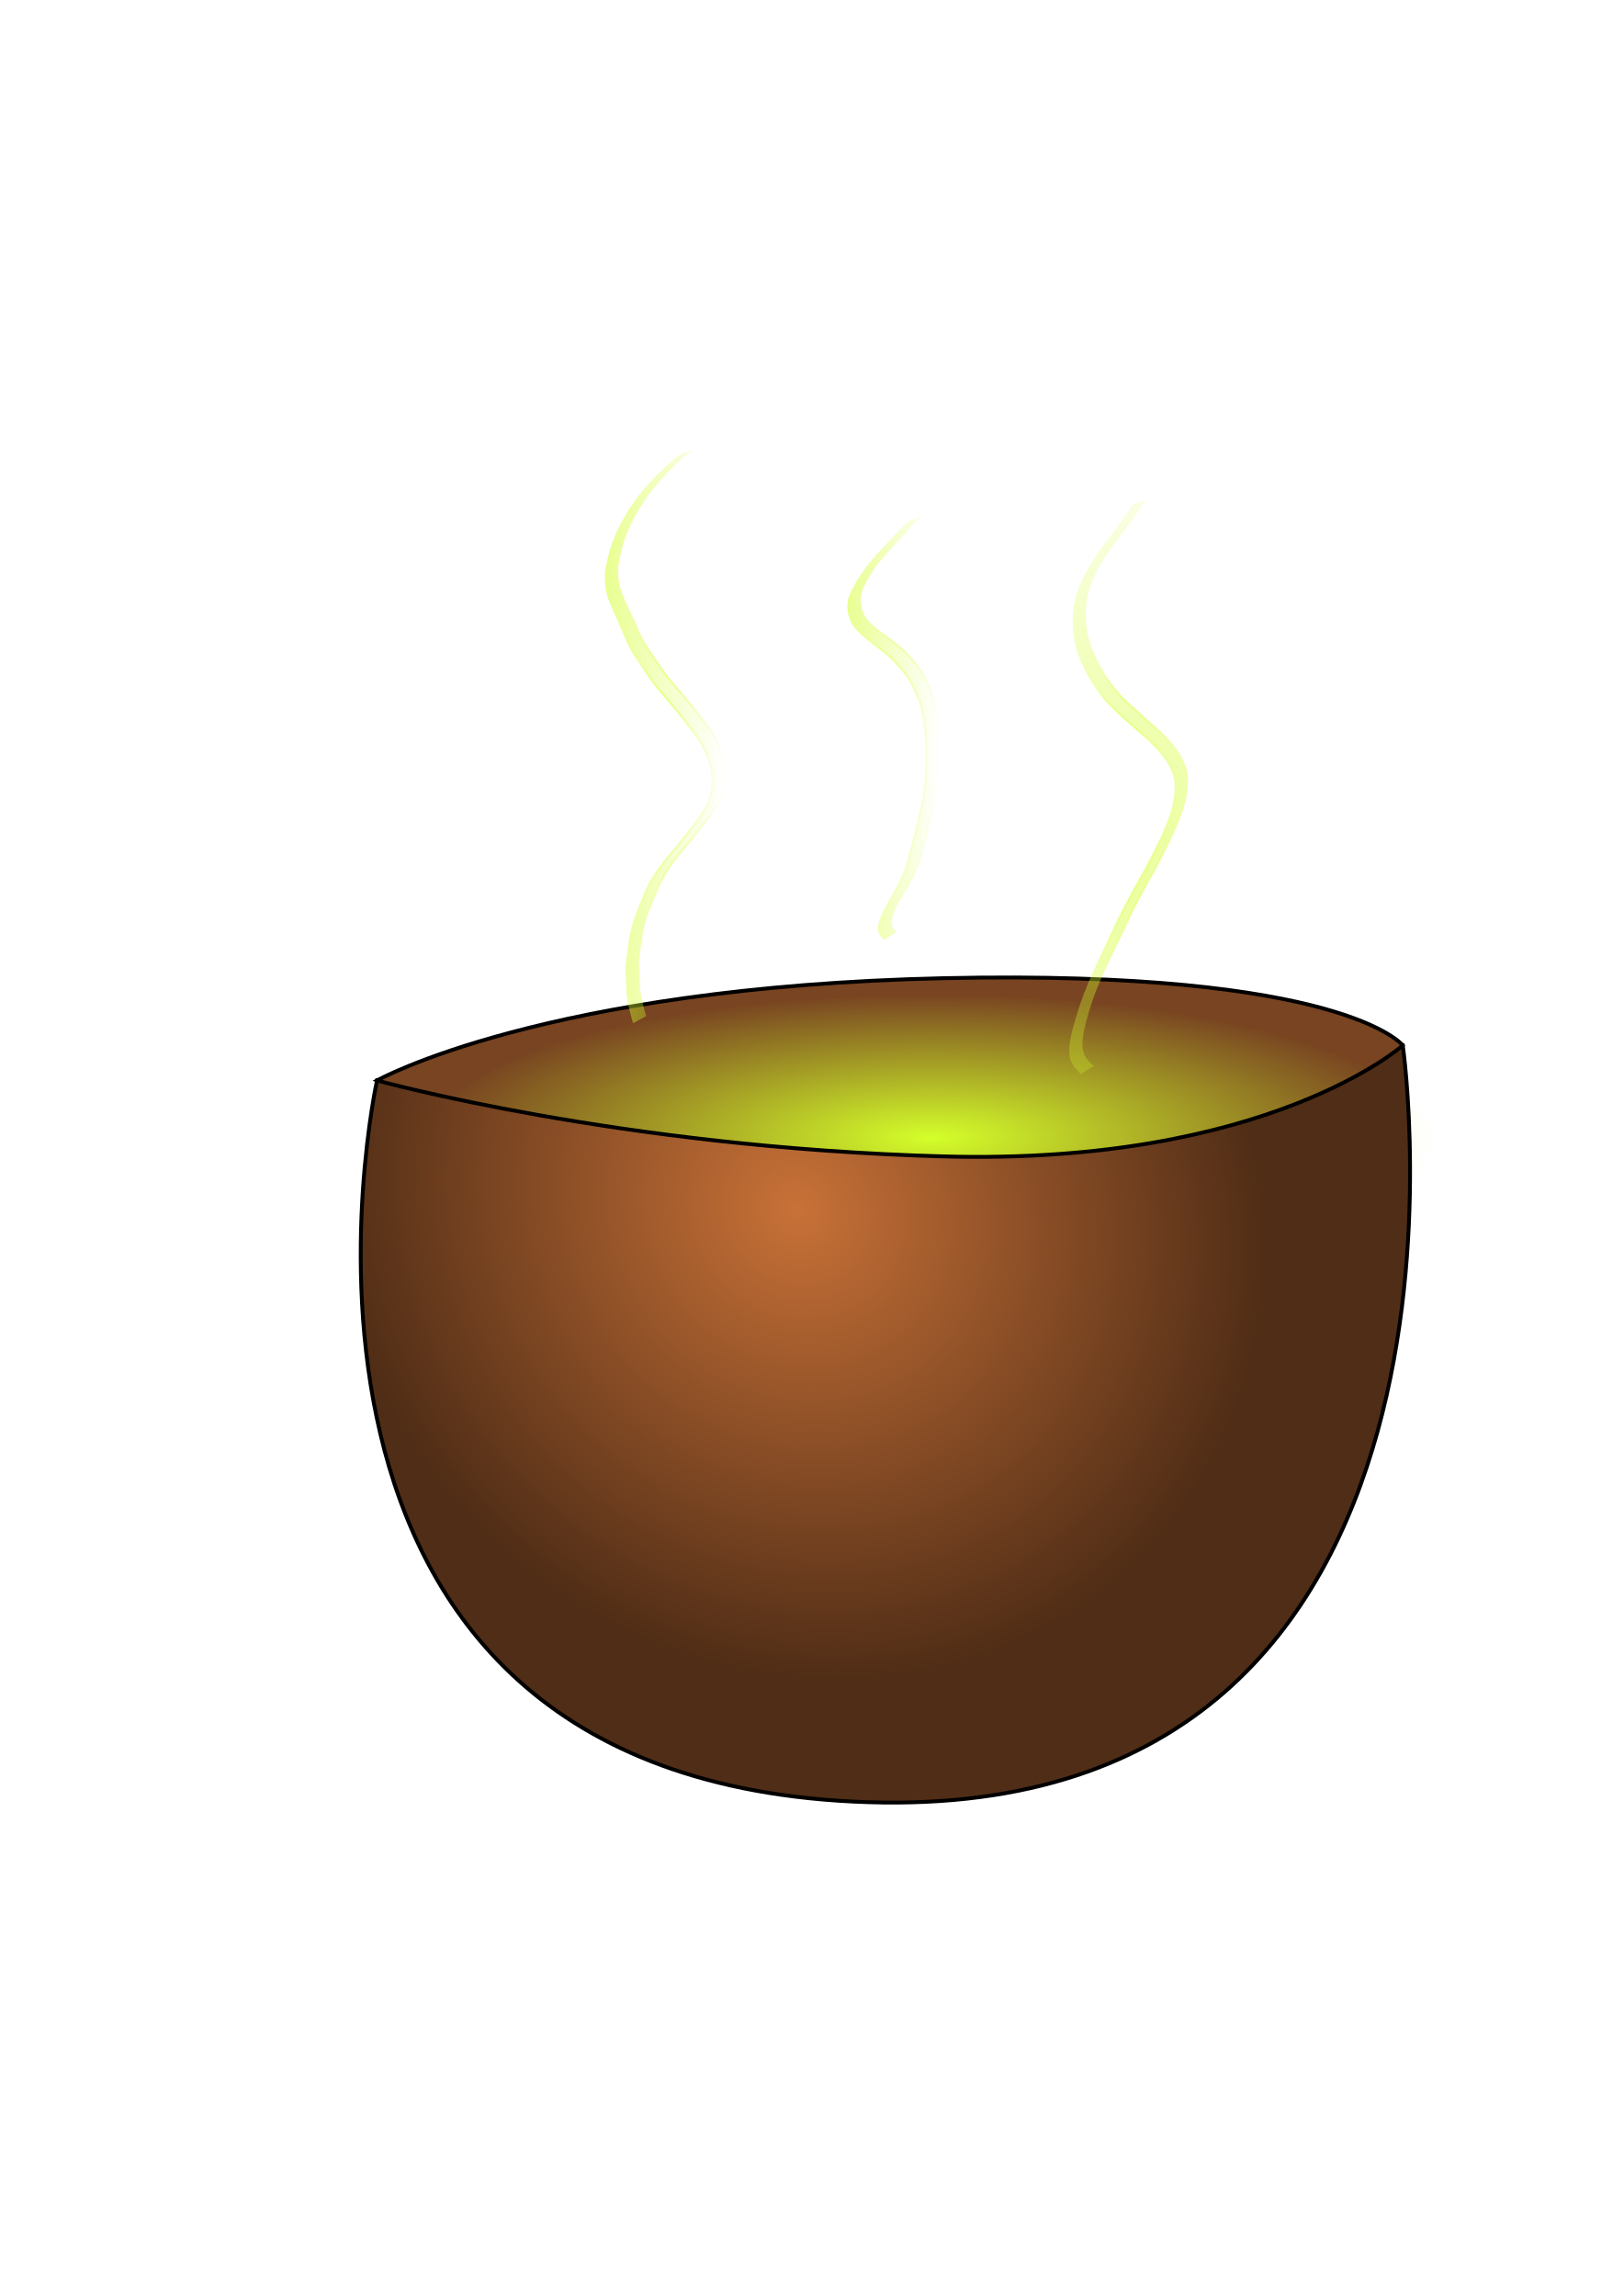
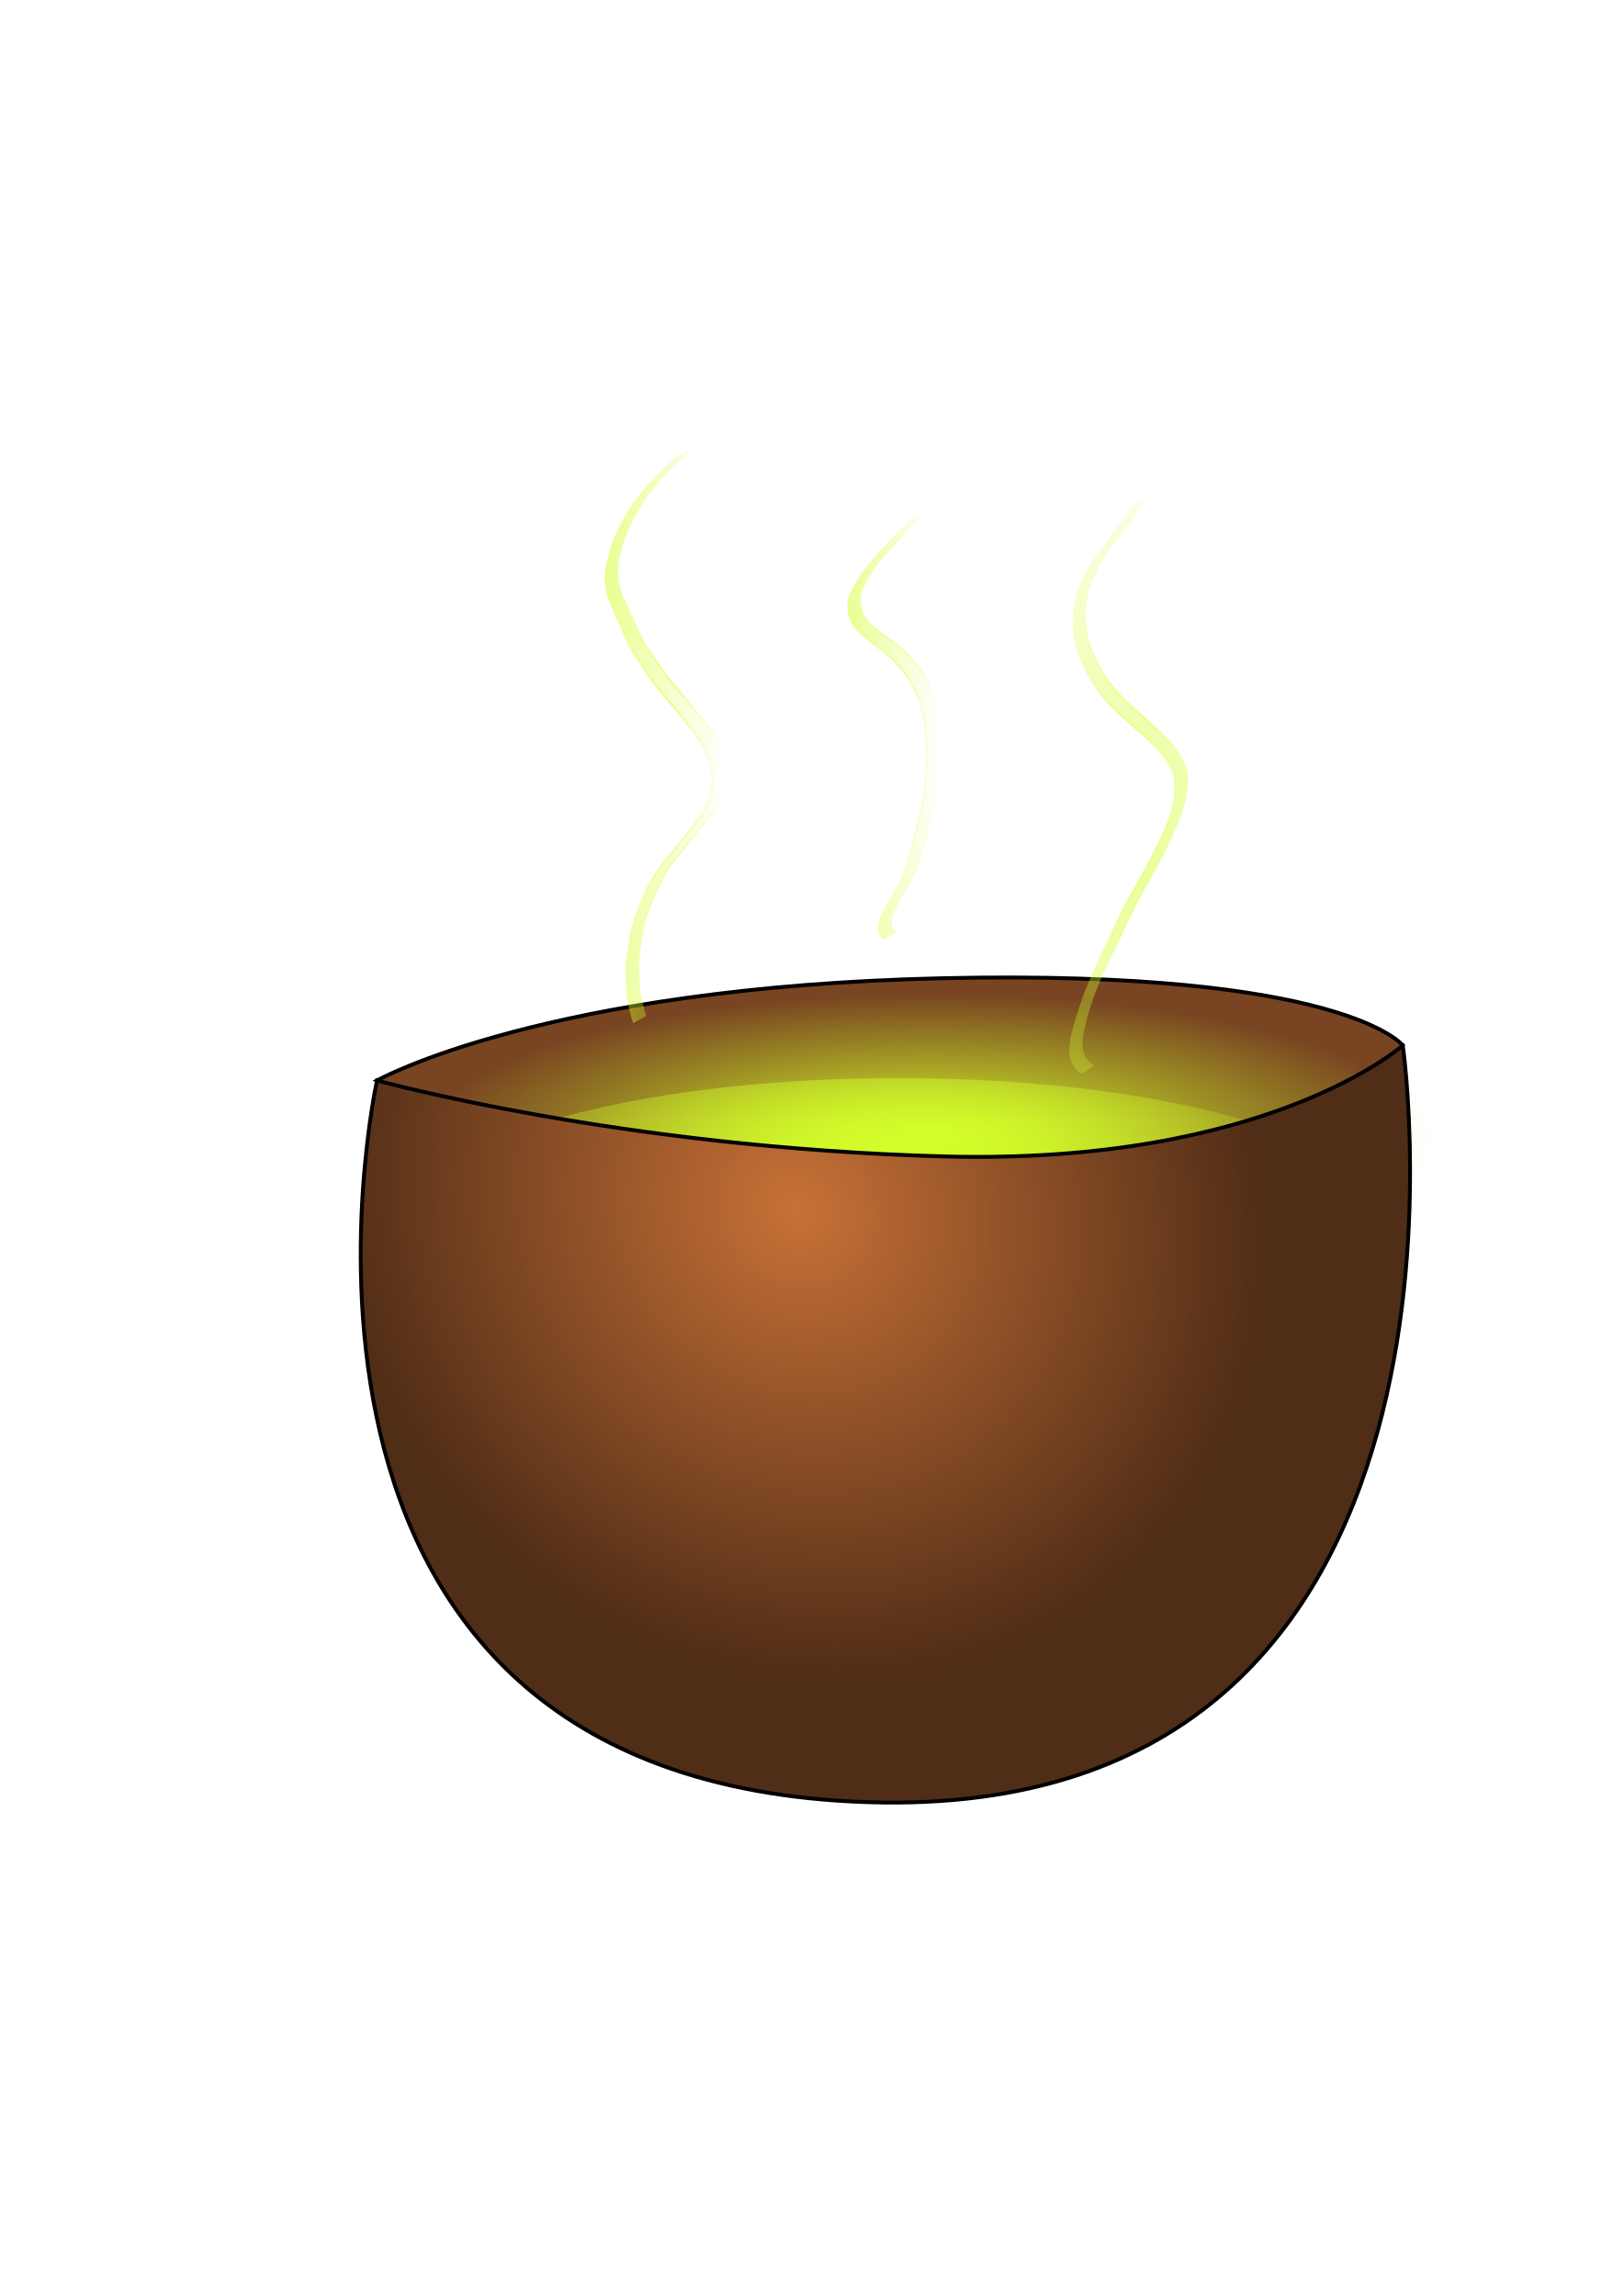
<svg xmlns="http://www.w3.org/2000/svg" xmlns:xlink="http://www.w3.org/1999/xlink" width="210mm" height="297mm" viewBox="0 0 210 297" version="1.1" id="svg8">
  <defs id="defs2">
+     <linearGradient id="linearGradient6844">
+       <stop style="stop-color:#d4ff2a;stop-opacity:1;" offset="0" id="stop6840" />
+       <stop style="stop-color:#d4ff2a;stop-opacity:0;" offset="1" id="stop6842" />
+     </linearGradient>
    <linearGradient id="linearGradient6749">
      <stop style="stop-color:#d4ff2a;stop-opacity:0.52" offset="0" id="stop6745" />
      <stop style="stop-color:#d4ff2a;stop-opacity:0" offset="1" id="stop6747" />
    </linearGradient>
    <linearGradient id="linearGradient6714-7">
      <stop style="stop-color:#c87137;stop-opacity:1" offset="0" id="stop6710" />
      <stop style="stop-color:#502d16;stop-opacity:1" offset="1" id="stop6712" />
    </linearGradient>
    <linearGradient id="linearGradient6526">
      <stop style="stop-color:#d4ff2a;stop-opacity:1;" offset="0" id="stop6522" />
      <stop style="stop-color:#d4ff2a;stop-opacity:0;" offset="1" id="stop6524" />
    </linearGradient>
    <marker orient="auto" refY="0.0" refX="0.0" id="DotL" style="overflow:visible">
      <path id="path4797" d="M -2.5,-1.0 C -2.5,1.76 -4.74,4.0 -7.5,4.0 C -10.26,4.0 -12.5,1.76 -12.5,-1.0 C -12.5,-3.76 -10.26,-6.0 -7.5,-6.0 C -4.74,-6.0 -2.5,-3.76 -2.5,-1.0 z " style="fill-rule:evenodd;stroke:#000000;stroke-width:1pt;stroke-opacity:1;fill:#784421;fill-opacity:1" transform="scale(0.8) translate(7.4, 1)" />
    </marker>
    <marker orient="auto" refY="0.0" refX="0.0" id="Arrow1Lstart" style="overflow:visible">
      <path id="path4736" d="M 0.0,0.0 L 5.0,-5.0 L -12.5,0.0 L 5.0,5.0 L 0.0,0.0 z " style="fill-rule:evenodd;stroke:#000000;stroke-width:1pt;stroke-opacity:1;fill:#784421;fill-opacity:1" transform="scale(0.8) translate(12.5,0)" />
    </marker>
    <radialGradient xlink:href="#linearGradient6526" id="radialGradient6530" cx="118.434" cy="149.788" fx="118.434" fy="149.788" r="63.202" gradientTransform="matrix(1.032444,0,0,0.2936383,-1.791926,103.1585)" gradientUnits="userSpaceOnUse" />
    <linearGradient xlink:href="#linearGradient6749" id="linearGradient6588" x1="109.59" y1="94.14" x2="121.491" y2="94.14" gradientUnits="userSpaceOnUse" />
    <linearGradient xlink:href="#linearGradient6749" id="linearGradient6598" x1="78.226" y1="95.225" x2="93.834" y2="95.225" gradientUnits="userSpaceOnUse" />
    <radialGradient xlink:href="#linearGradient6714-7" id="radialGradient6725" cx="84.464" cy="150.471" fx="84.464" fy="150.471" r="68.108" gradientTransform="matrix(-0.6214152,0.5842205,-0.6360795,-0.6765757,251.2981,208.8464)" gradientUnits="userSpaceOnUse" />
    <radialGradient xlink:href="#linearGradient6749" id="radialGradient6753" cx="145.753" cy="103.227" fx="145.753" fy="103.227" r="7.809" gradientTransform="matrix(6.365247,1.913877,-2.215503,7.368405,-557.326,-929.946)" gradientUnits="userSpaceOnUse" />
    <radialGradient xlink:href="#linearGradient6749" id="radialGradient6761" cx="145.96" cy="101.69" fx="145.96" fy="101.69" r="7.809" gradientTransform="matrix(1,0,0,4.787926,0,-385.1933)" gradientUnits="userSpaceOnUse" />
    <radialGradient xlink:href="#linearGradient6749" id="radialGradient6769" cx="115.54" cy="94.14" fx="115.54" fy="94.14" r="5.95" gradientTransform="matrix(1,0,0,4.611142,0,-339.9527)" gradientUnits="userSpaceOnUse" />
    <radialGradient xlink:href="#linearGradient6749" id="radialGradient6777" cx="86.03" cy="95.225" fx="86.03" fy="95.225" r="7.804" gradientTransform="matrix(1,0,0,4.758697,0,-357.9237)" gradientUnits="userSpaceOnUse" />
+     <radialGradient xlink:href="#linearGradient6844" id="radialGradient6838" cx="114.228" cy="129.571" fx="114.228" fy="129.571" r="63.511" gradientTransform="matrix(1.000001,-2.3769296e-7,7.0117046e-8,0.2949903,-1.1722288e-4,111.3994)" gradientUnits="userSpaceOnUse" />
+     <radialGradient xlink:href="#linearGradient6844" id="radialGradient6846" cx="114.228" cy="129.571" fx="114.228" fy="129.571" r="63.511" gradientTransform="matrix(1.000001,0,0,0.2949903,-1.0813777e-4,111.3994)" gradientUnits="userSpaceOnUse" />
  </defs>
  <g id="layer1">
    <path style="fill:#784421;stroke:#000000;stroke-width:0.5;stroke-linecap:butt;stroke-linejoin:miter;stroke-opacity:1;stroke-miterlimit:4;stroke-dasharray:none;stroke-dashoffset:0" d="m 48.759,139.762 c 0,0 21.545,-12.095 73.327,-13.229 51.783,-1.134 59.342,8.693 59.342,8.693 0,0 -12.889,20.486 -52.841,20.751 C 88.635,156.242 48.759,139.762 48.759,139.762 Z" id="path3719" />
    <ellipse id="path3721" cx="120.485" cy="147.142" rx="65.253" ry="18.559" style="fill:url(#radialGradient6530);fill-opacity:1;stroke-width:0.353" />
    <path style="fill:url(#linearGradient6598);fill-opacity:1;stroke-width:0.265;stroke:url(#radialGradient6777)" id="path3729" d="m 89.682,58.087 c -0.918,0.729 -1.783,1.517 -2.625,2.331 -0.928,0.897 -1.807,1.839 -2.619,2.841 -0.774,0.952 -1.444,1.975 -2.052,3.039 -0.598,1.008 -1.079,2.071 -1.494,3.165 -0.374,0.994 -0.612,2.029 -0.813,3.069 -0.195,0.906 -0.149,1.828 -0.034,2.739 0.136,0.991 0.532,1.909 0.932,2.817 0.391,0.878 0.818,1.74 1.197,2.623 0.364,0.95 0.799,1.865 1.322,2.738 0.684,1.034 1.371,2.067 2.078,3.086 0.651,0.972 1.423,1.854 2.181,2.743 0.788,0.916 1.558,1.846 2.305,2.795 0.679,0.896 1.414,1.75 2.04,2.685 0.564,0.864 0.956,1.821 1.311,2.786 0.373,0.968 0.452,1.984 0.417,3.01 -0.037,0.583 -0.092,1.172 -0.252,1.737 -0.085,0.3 -0.187,0.558 -0.296,0.851 -0.458,1.015 -1.096,1.933 -1.769,2.815 -0.712,0.884 -1.391,1.793 -2.111,2.67 -0.652,0.789 -1.317,1.566 -1.956,2.365 -0.575,0.718 -1.084,1.483 -1.546,2.278 -0.412,0.668 -0.727,1.385 -1.026,2.108 -0.285,0.664 -0.55,1.335 -0.821,2.004 -0.294,0.684 -0.514,1.398 -0.699,2.118 -0.111,0.495 -0.222,0.989 -0.283,1.492 -0.047,0.509 -0.129,1.014 -0.216,1.518 -0.107,0.544 -0.168,1.095 -0.204,1.649 -0.039,0.364 -0.005,0.723 0.033,1.084 0.031,0.569 0.035,1.141 0.051,1.711 0.019,0.554 0.072,1.108 0.14,1.659 0.138,0.735 0.332,1.458 0.515,2.182 0.121,0.43 0.057,0.218 0.191,0.635 0,0 -1.701,0.934 -1.701,0.934 v 0 c -0.136,-0.426 -0.071,-0.21 -0.194,-0.648 -0.182,-0.731 -0.368,-1.462 -0.526,-2.198 -0.092,-0.553 -0.135,-1.117 -0.155,-1.677 -0.014,-0.563 -0.024,-1.128 -0.056,-1.69 -0.046,-0.373 -0.091,-0.741 -0.044,-1.117 0.034,-0.561 0.099,-1.121 0.204,-1.673 0.09,-0.497 0.159,-0.998 0.207,-1.501 0.06,-0.515 0.172,-1.019 0.29,-1.524 0.181,-0.726 0.403,-1.445 0.68,-2.141 0.287,-0.667 0.542,-1.348 0.839,-2.011 0.299,-0.725 0.588,-1.459 1.006,-2.126 0.465,-0.808 0.981,-1.585 1.561,-2.315 0.632,-0.801 1.287,-1.583 1.944,-2.364 0.729,-0.869 1.412,-1.773 2.113,-2.664 0.678,-0.862 1.322,-1.762 1.787,-2.76 0.313,-0.818 0.558,-1.653 0.583,-2.537 0.025,-0.46 0.045,-0.594 0.015,-1.06 -0.042,-0.644 -0.199,-1.271 -0.4,-1.882 C 91.392,97.518 91.001,96.581 90.441,95.73 89.826,94.795 89.106,93.937 88.429,93.047 87.675,92.107 86.905,91.179 86.13,90.256 85.366,89.363 84.567,88.494 83.929,87.502 83.231,86.472 82.543,85.436 81.839,84.41 81.302,83.537 80.88,82.605 80.498,81.654 80.103,80.778 79.71,79.901 79.315,79.025 78.903,78.103 78.476,77.177 78.347,76.164 c -0.122,-0.926 -0.197,-1.869 -2.65e-4,-2.792 0.21,-1.05 0.449,-2.094 0.814,-3.103 0.397,-1.112 0.898,-2.176 1.493,-3.197 0.594,-1.08 1.263,-2.112 2.043,-3.069 0.809,-1.011 1.673,-1.972 2.613,-2.864 0.825,-0.801 1.661,-1.59 2.555,-2.313 0,0 1.818,-0.739 1.818,-0.739 z" />
    <path style="fill:url(#linearGradient6588);fill-opacity:1.0;stroke-width:0.265;stroke:url(#radialGradient6769)" id="path3731" d="m 119.298,66.702 c -0.87,0.771 -1.645,1.643 -2.442,2.488 -1.097,1.126 -2.163,2.277 -3.156,3.496 -0.93,1.188 -1.705,2.482 -2.254,3.887 -0.311,1.182 -0.139,2.057 0.37,3.138 0.752,1.203 1.958,2.014 3.074,2.85 0.206,0.155 0.411,0.311 0.618,0.466 0.575,0.431 0.629,0.446 1.174,0.945 0.595,0.545 1.127,1.141 1.652,1.753 0.99,1.132 1.616,2.486 2.169,3.868 0.517,1.419 0.74,2.923 0.894,4.419 0.119,1.437 0.106,2.881 0.066,4.321 -0.006,1.392 -0.153,2.774 -0.353,4.15 -0.224,1.327 -0.568,2.63 -0.888,3.937 -0.309,1.182 -0.576,2.375 -0.896,3.555 -0.274,1.1 -0.648,2.165 -1.128,3.191 -0.073,0.151 -0.141,0.304 -0.22,0.452 -0.174,0.328 -0.463,0.795 -0.65,1.11 -0.328,0.552 -0.645,1.11 -0.963,1.668 -0.424,0.797 -0.904,1.614 -1.059,2.517 -0.022,0.127 -0.026,0.257 -0.038,0.386 10e-4,0.598 0.282,0.889 0.711,1.254 0,0 -1.647,1.026 -1.647,1.026 v 0 c -0.47,-0.408 -0.78,-0.762 -0.793,-1.419 0.011,-0.138 0.013,-0.276 0.034,-0.413 0.144,-0.922 0.623,-1.765 1.054,-2.577 0.321,-0.558 0.639,-1.119 0.967,-1.673 0.159,-0.269 0.485,-0.804 0.638,-1.087 0.079,-0.148 0.149,-0.301 0.223,-0.451 0.492,-1.015 0.88,-2.07 1.153,-3.165 0.323,-1.179 0.588,-2.374 0.907,-3.554 0.054,-0.221 0.108,-0.442 0.162,-0.663 0.048,-0.216 0.093,-0.433 0.145,-0.649 0.212,-0.867 0.46,-1.726 0.593,-2.611 0.196,-1.37 0.352,-2.747 0.367,-4.133 0.039,-1.432 0.05,-2.866 -0.063,-4.296 -0.135,-1.484 -0.348,-2.968 -0.862,-4.376 -0.537,-1.367 -1.171,-2.691 -2.134,-3.816 -0.517,-0.606 -1.041,-1.195 -1.636,-1.728 -0.445,-0.399 -0.7,-0.579 -1.169,-0.936 -0.205,-0.156 -0.409,-0.312 -0.613,-0.467 -0.822,-0.62 -1.737,-1.257 -2.458,-1.993 -0.311,-0.317 -0.451,-0.553 -0.7,-0.915 -0.069,-0.149 -0.147,-0.295 -0.208,-0.448 -0.363,-0.906 -0.45,-1.881 -0.223,-2.832 0.55,-1.427 1.341,-2.736 2.263,-3.956 0.365,-0.452 0.694,-0.869 1.078,-1.306 0.66,-0.752 1.371,-1.459 2.05,-2.193 0.786,-0.832 1.551,-1.687 2.378,-2.48 0,0 1.814,-0.739 1.814,-0.739 z" />
    <path style="fill:url(#radialGradient6753);fill-opacity:1;stroke-width:0.265;stroke:url(#radialGradient6761);stroke-opacity:1;opacity:1" id="path3733" d="m 139.802,138.944 c -0.337,-0.354 -0.708,-0.681 -0.978,-1.093 -0.181,-0.275 -0.218,-0.392 -0.349,-0.688 -0.33,-0.953 -0.159,-1.982 -0.011,-2.955 0.324,-1.503 0.8,-2.97 1.279,-4.43 0.574,-1.728 1.331,-3.383 2.116,-5.023 0.8,-1.672 1.592,-3.348 2.378,-5.027 0.87,-1.865 1.864,-3.669 2.869,-5.464 1.117,-1.965 2.161,-3.97 3.125,-6.014 0.522,-1.216 1.056,-2.441 1.379,-3.729 0.193,-0.77 0.198,-0.969 0.301,-1.74 0.047,-0.729 0.098,-1.488 -0.065,-2.209 -0.182,-0.809 -0.581,-1.515 -0.985,-2.227 -1.104,-1.654 -2.63,-2.953 -4.127,-4.238 -1.031,-0.914 -2.071,-1.821 -3.048,-2.794 -0.222,-0.221 -0.446,-0.44 -0.653,-0.674 -0.23,-0.261 -0.438,-0.542 -0.657,-0.813 -0.831,-1.091 -1.573,-2.249 -2.183,-3.477 -0.353,-0.711 -0.414,-0.9 -0.706,-1.624 -0.588,-1.482 -0.741,-3.053 -0.767,-4.631 0.026,-1.057 0.194,-2.108 0.475,-3.127 0.074,-0.268 0.146,-0.538 0.246,-0.797 0.13,-0.338 0.296,-0.662 0.443,-0.993 1.019,-2.298 2.579,-4.274 4.099,-6.252 0.9,-1.142 1.733,-2.333 2.489,-3.575 0,0 1.707,-0.755 1.707,-0.755 v 0 c -0.771,1.254 -1.62,2.456 -2.53,3.613 -1.505,1.97 -3.083,3.913 -4.089,6.201 -0.141,0.32 -0.298,0.634 -0.424,0.961 -0.474,1.228 -0.662,2.561 -0.74,3.867 0.015,1.581 0.16,3.083 0.725,4.576 0.278,0.71 0.344,0.918 0.684,1.614 0.596,1.222 1.325,2.375 2.156,3.449 0.22,0.264 0.433,0.536 0.661,0.793 1.12,1.261 2.432,2.341 3.695,3.453 1.499,1.315 3.03,2.634 4.171,4.286 0.408,0.725 0.838,1.464 1.035,2.283 0.177,0.735 0.107,1.519 0.068,2.263 -0.106,0.8 -0.108,0.969 -0.301,1.77 -0.315,1.306 -0.862,2.537 -1.39,3.767 -0.96,2.047 -1.997,4.057 -3.115,6.023 -1,1.788 -1.984,3.588 -2.857,5.443 -0.781,1.682 -1.571,3.359 -2.376,5.029 -0.788,1.63 -1.529,3.283 -2.118,4.997 -0.473,1.444 -0.93,2.898 -1.254,4.384 -0.145,0.937 -0.322,1.924 -0.015,2.846 0.121,0.283 0.151,0.389 0.324,0.65 0.262,0.397 0.621,0.719 0.976,1.03 0,0 -1.659,1.05 -1.659,1.05 z" />
+     <ellipse id="path3721-7" cx="116.17" cy="158.011" rx="63.337" ry="18.561" style="fill:url(#radialGradient6838);fill-opacity:1;stroke:url(#radialGradient6846);stroke-width:0;stroke-opacity:1;stroke-miterlimit:4;stroke-dasharray:none" />
  </g>
  <g id="layer2">
    <path style="fill:url(#radialGradient6725);stroke:#000000;stroke-width:0.5;stroke-linecap:butt;stroke-linejoin:miter;stroke-opacity:1;stroke-miterlimit:4;stroke-dasharray:none;stroke-dashoffset:0;fill-opacity:1;opacity:1" d="m 181.429,135.226 c 0,0 14.363,100.542 -69.17,97.896 -83.533,-2.646 -63.5,-93.36 -63.5,-93.36 0,0 31.372,8.693 73.327,9.827 41.955,1.134 59.342,-14.363 59.342,-14.363 z" id="path3717" />
  </g>
</svg>
